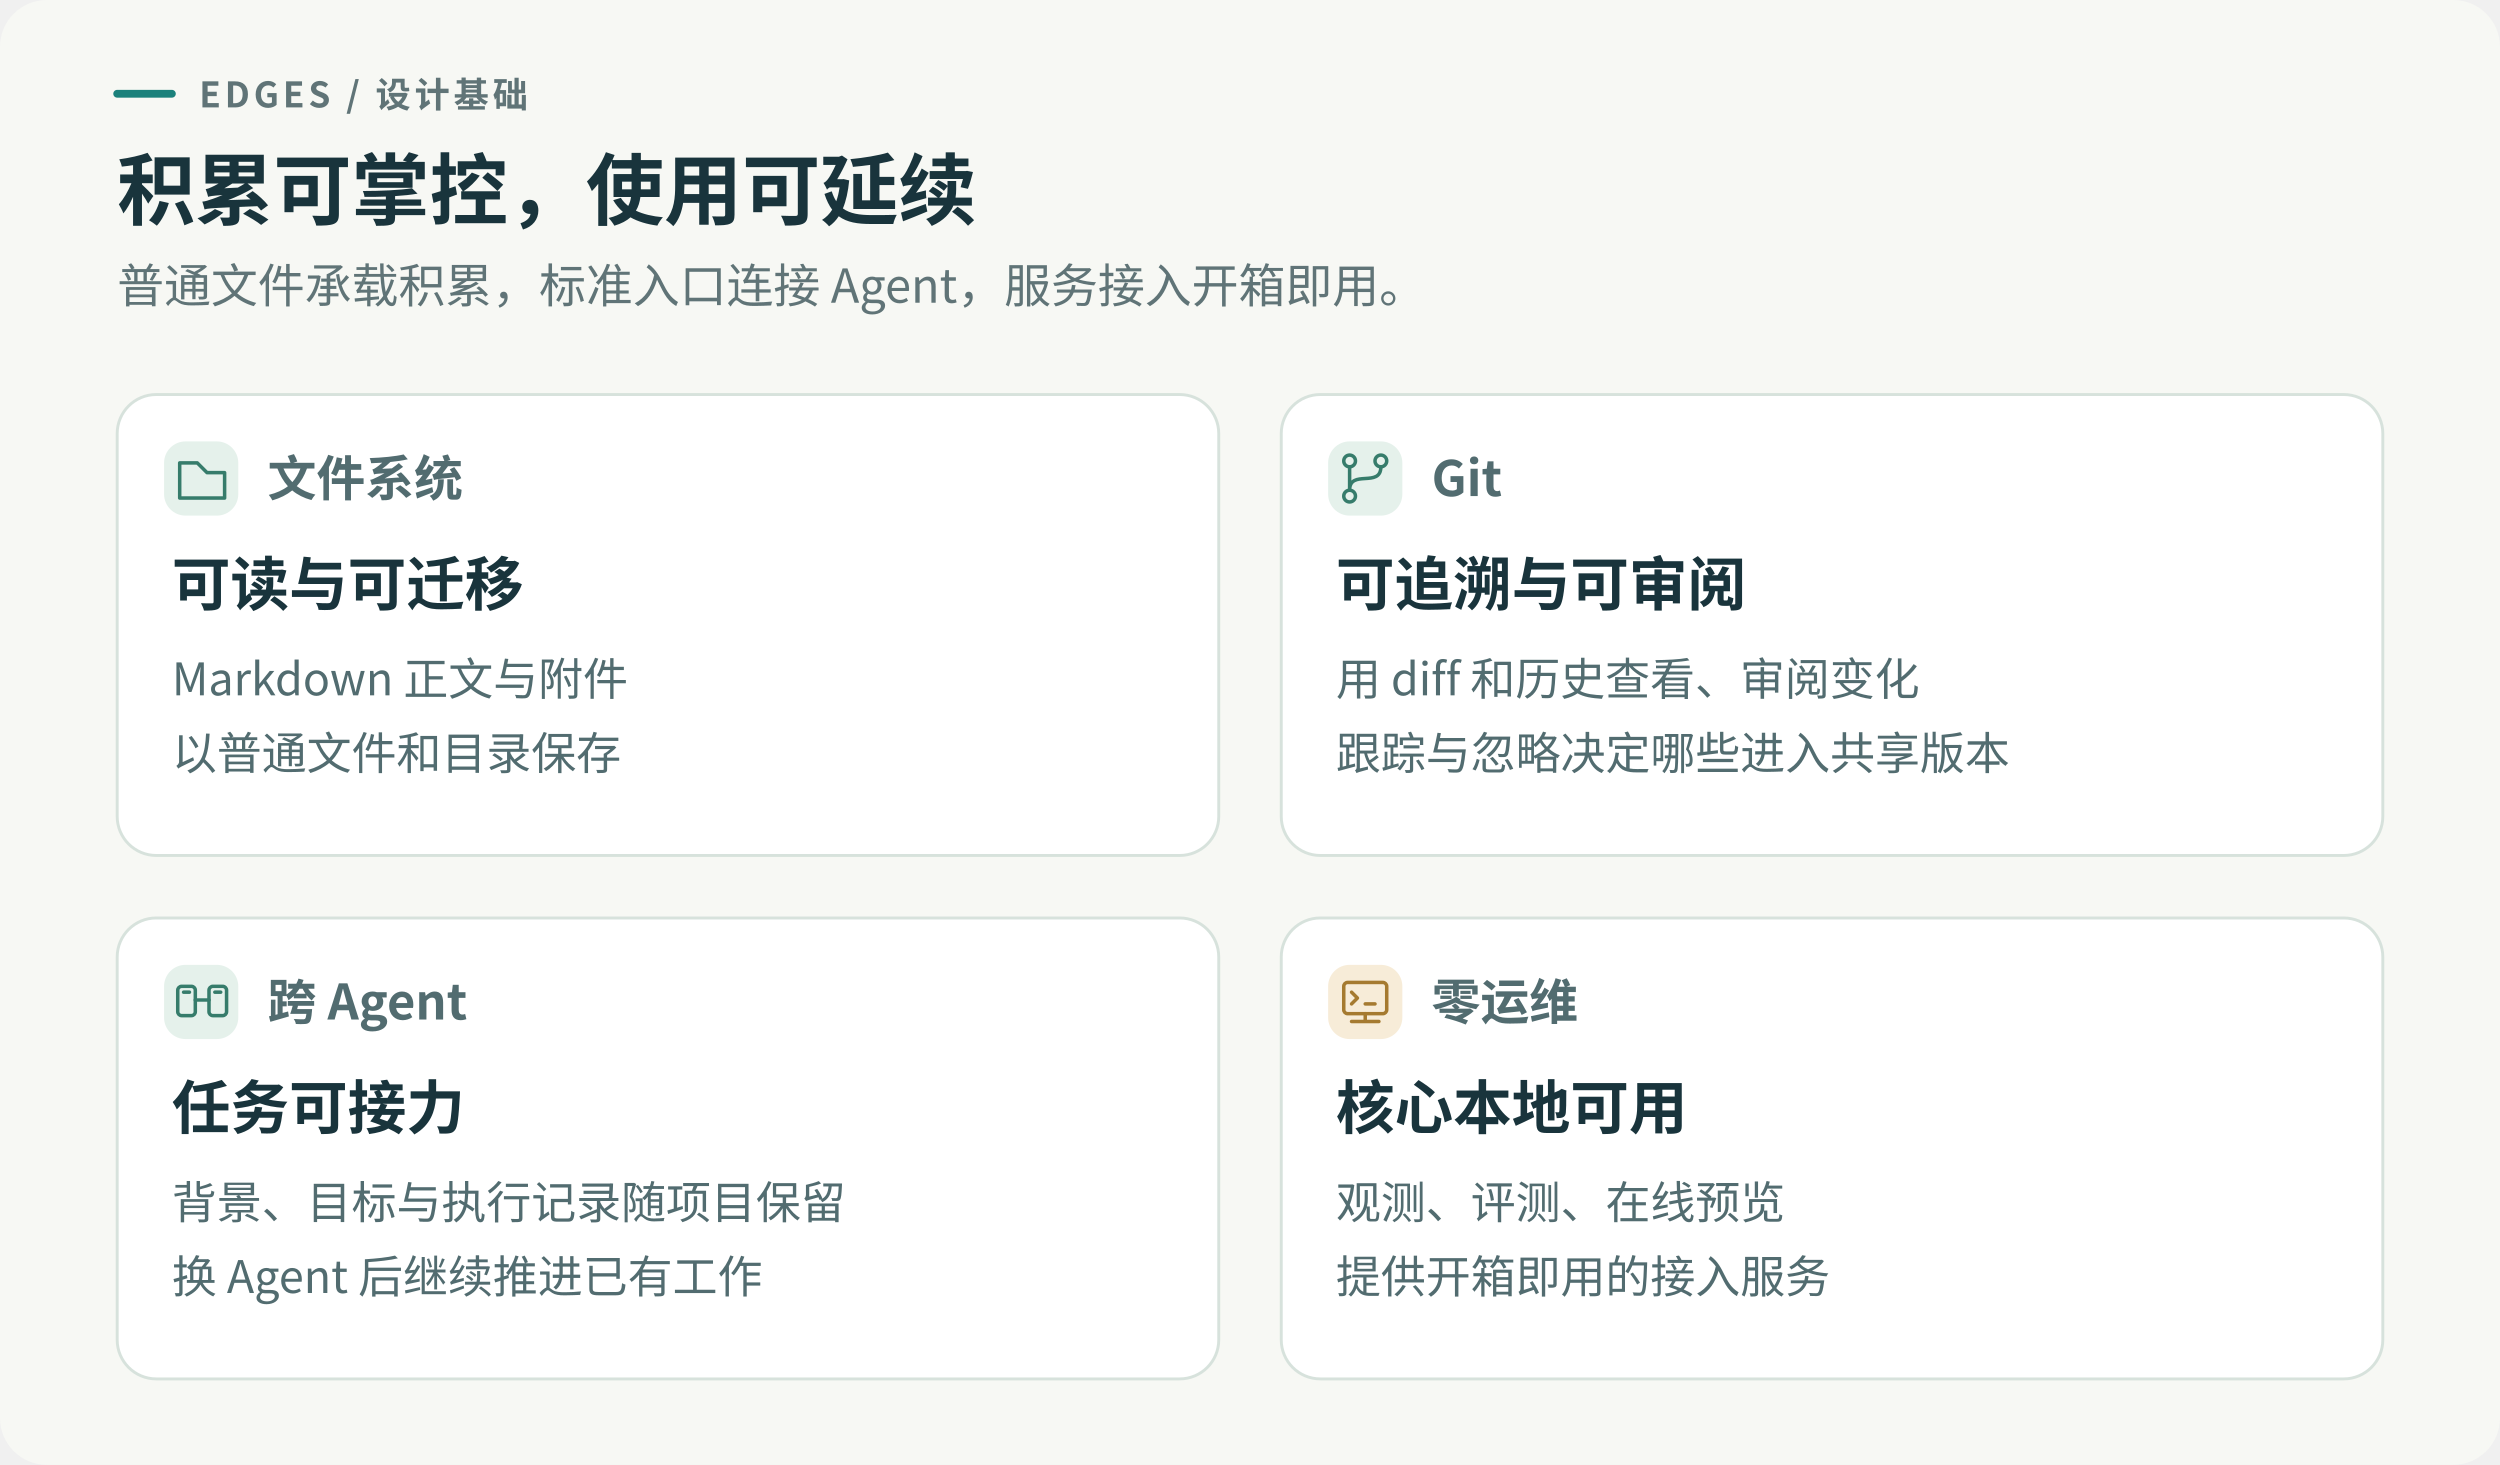
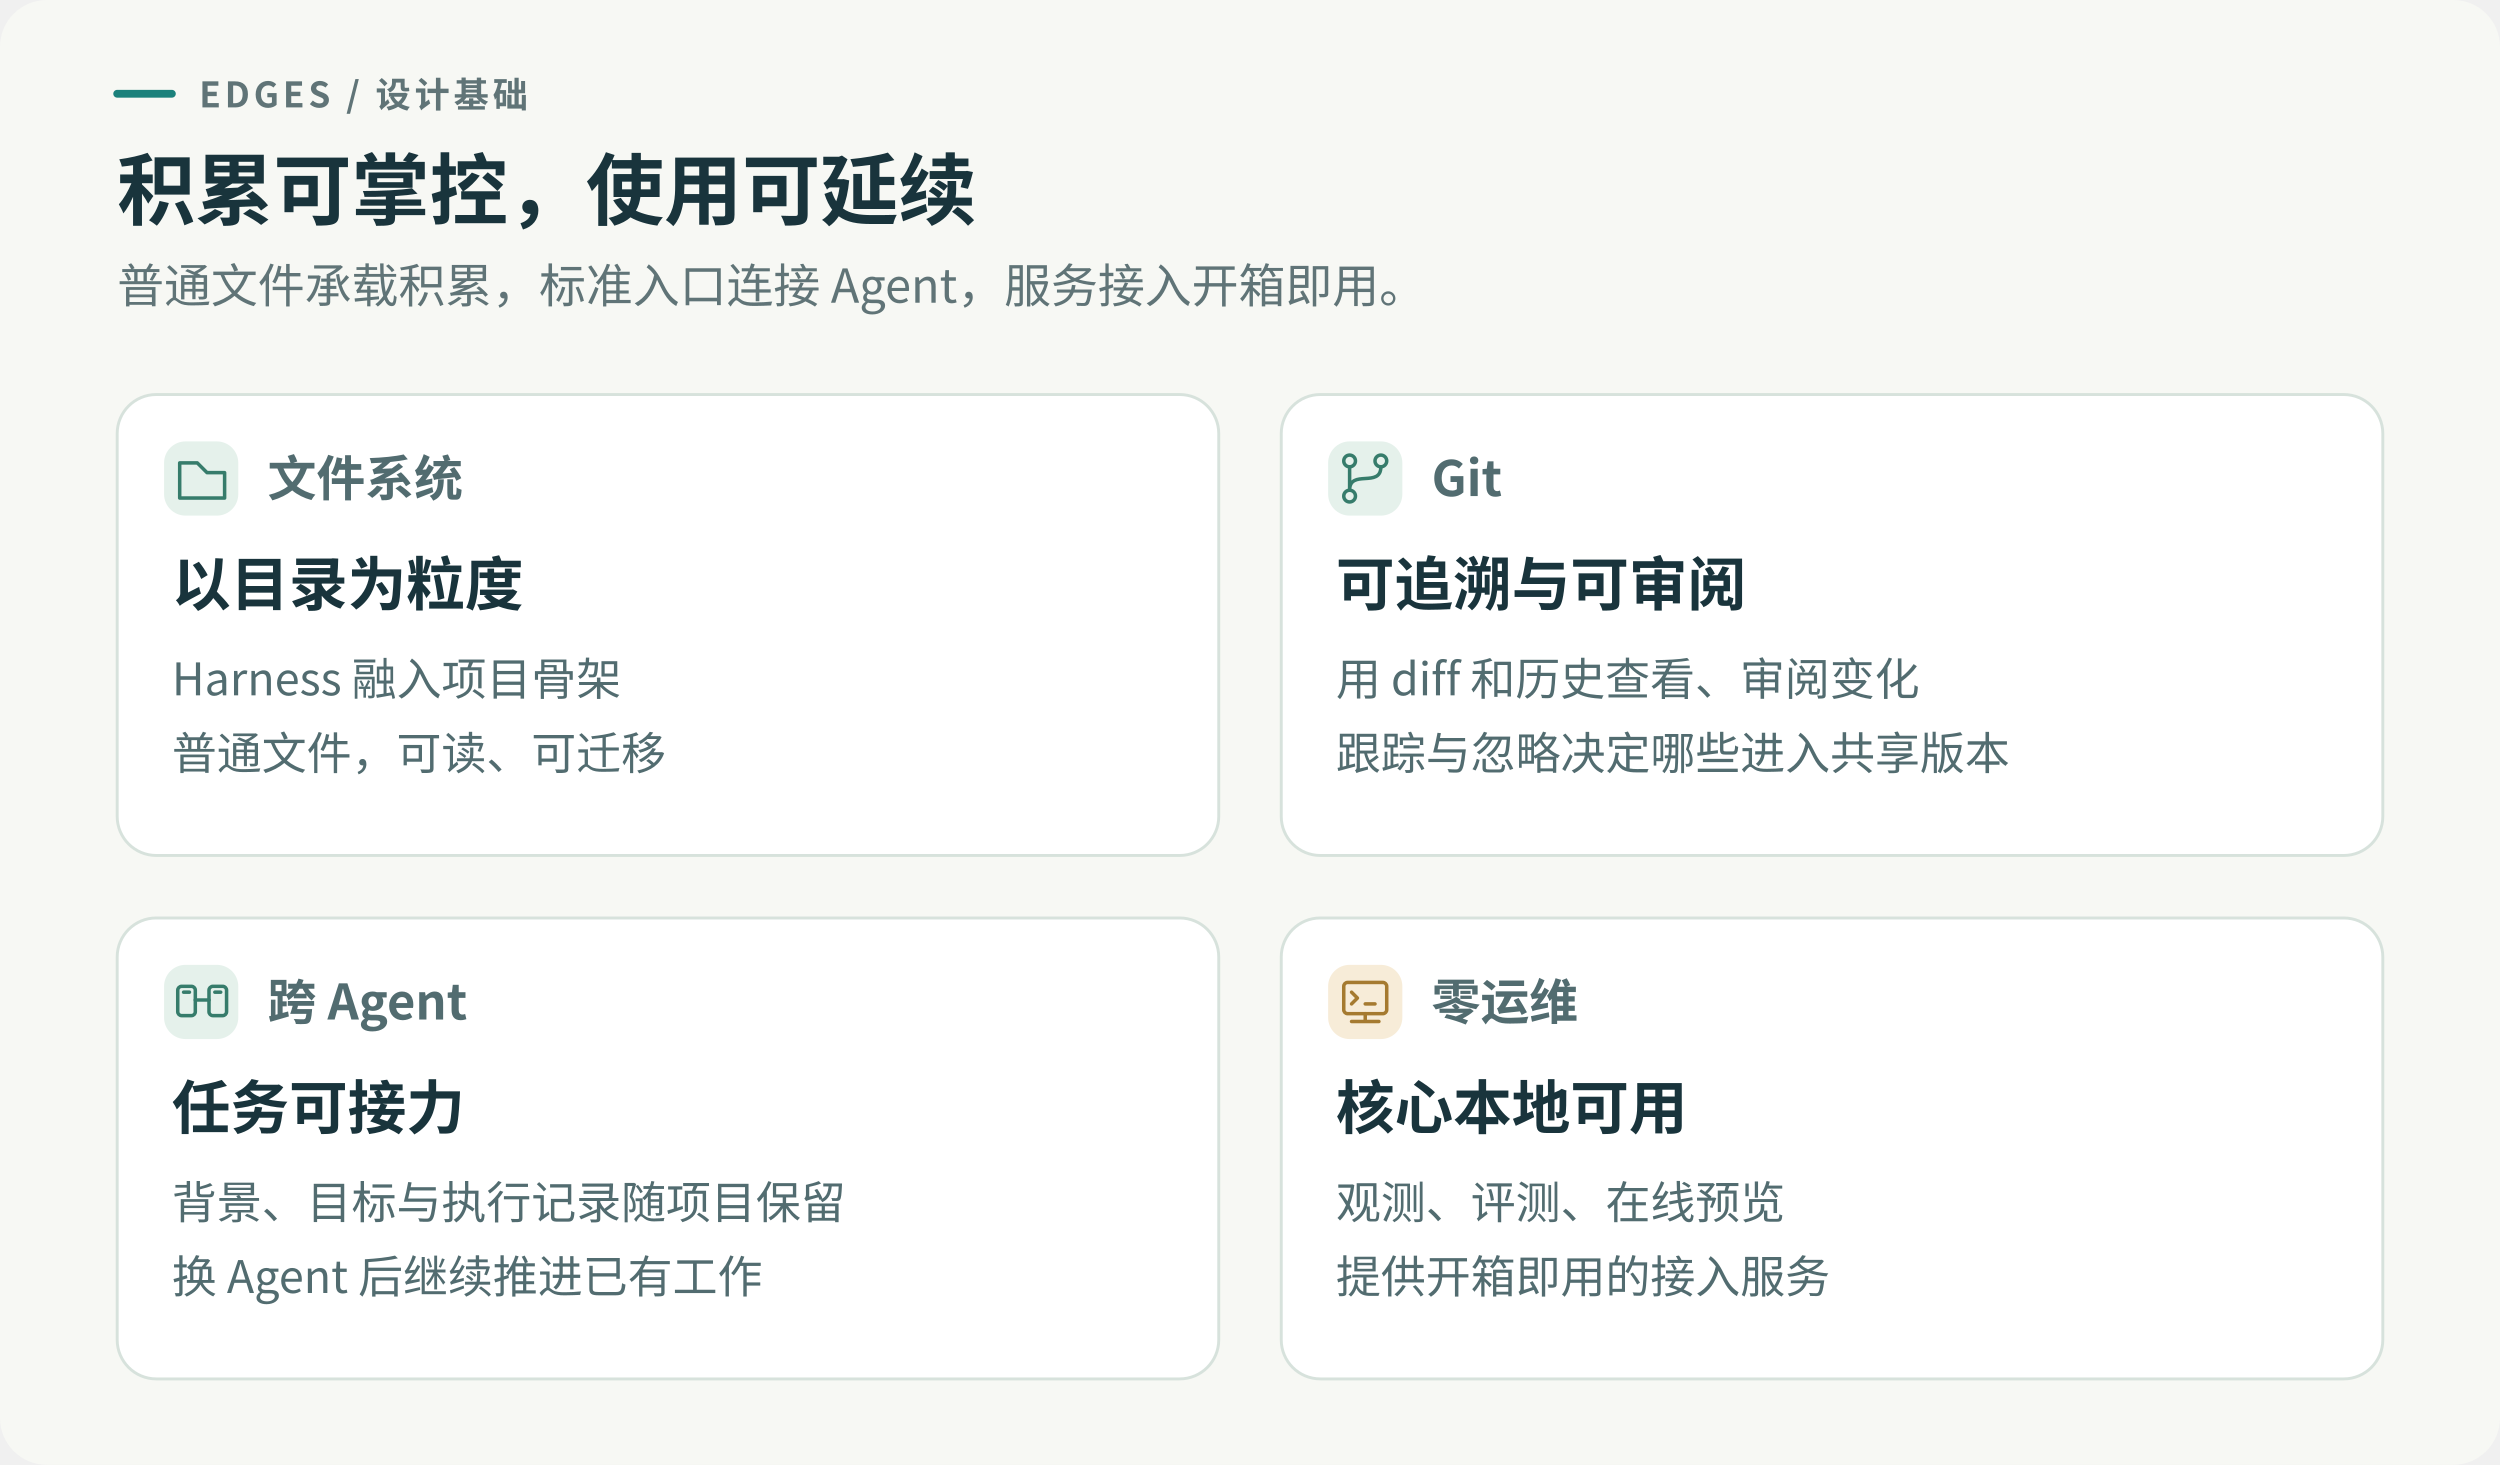
<svg xmlns="http://www.w3.org/2000/svg" width="1280" height="750" viewBox="0 0 1280 750" role="img" aria-labelledby="title description">
  <defs>
    <style>
      text { font-family: -apple-system, BlinkMacSystemFont, "Segoe UI", "PingFang SC", "Microsoft YaHei", "Noto Sans CJK SC", sans-serif; }
      .ink { fill: #19343c; }
      .muted { fill: #607477; }
      .choice { font-size: 25px; font-weight: 600; fill: #526c70; }
      .benefit { font-size: 30px; font-weight: 650; fill: #19343c; }
      .body { font-size: 23px; fill: #526c70; }
      .card { fill: #ffffff; stroke: #d7e2dc; stroke-width: 1.5; }
      .teal-icon { fill: none; stroke: #367c6b; stroke-width: 1.8; stroke-linecap: round; stroke-linejoin: round; }
      .amber-icon { fill: none; stroke: #a57a30; stroke-width: 1.8; stroke-linecap: round; stroke-linejoin: round; }
    </style>
  </defs>
  <rect width="1280" height="750" rx="24" fill="#f7f8f4" />
  <path d="M60 48h28" stroke="#1b817b" stroke-width="4" stroke-linecap="round" />
  <text x="102" y="55" class="muted" font-size="18" font-weight="600" letter-spacing="2">EDGES / 设计基础</text>
  <text x="60" y="112" class="ink" font-size="40" font-weight="650">积累可掌控，使用可延续</text>
  <text x="60" y="155" class="muted" font-size="24">普通文件承载积累，标准入口连接 Agent，服务接入开箱即用。</text>
  <rect x="60" y="202" width="564" height="236" rx="20" class="card" />
  <rect x="84" y="226" width="38" height="38" rx="11" fill="#e5f1eb" />
  <path d="M92 237h9l5 5h9v13H92z" class="teal-icon" />
  <text x="137" y="254" class="choice">文件系统</text>
-   <text x="88" y="310" class="benefit">可读与可迁移</text>
-   <text x="88" y="356" class="body">Markdown 正文与附件</text>
-   <text x="88" y="394" class="body">以普通文件和目录保存</text>
+   <text x="88" y="310" class="benefit">以目录为粒度</text>
+   <text x="88" y="356" class="body">Harness 融入项目骨架</text>
+   <text x="88" y="394" class="body">普通文件，可读、可迁移</text>
  <rect x="656" y="202" width="564" height="236" rx="20" class="card" />
  <rect x="680" y="226" width="38" height="38" rx="11" fill="#e5f1eb" />
  <g class="teal-icon">
    <circle cx="691" cy="236" r="3" />
    <circle cx="707" cy="236" r="3" />
    <circle cx="691" cy="254" r="3" />
    <path d="M691 239v12M707 239c0 11-16 1-16 12" />
  </g>
  <text x="733" y="254" class="choice">Git</text>
  <text x="684" y="310" class="benefit">可追溯与可审阅</text>
  <text x="684" y="356" class="body">用 diff 和历史查看、审阅变化</text>
  <text x="684" y="394" class="body">跟踪与忽略决定哪些进入共享版本</text>
  <rect x="60" y="470" width="564" height="236" rx="20" class="card" />
  <rect x="84" y="494" width="38" height="38" rx="11" fill="#e5f1eb" />
  <g class="teal-icon">
    <rect x="91" y="505" width="9" height="15" rx="2" />
    <rect x="107" y="505" width="9" height="15" rx="2" />
    <path d="M100 512h7M94 508h3M110 508h3" />
  </g>
  <text x="137" y="522" class="choice">跨 Agent</text>
  <text x="88" y="578" class="benefit">任务可接力</text>
  <text x="88" y="624" class="body">背景、目标与执行记录随项目保留</text>
  <text x="88" y="662" class="body">换 Agent 后继续推进已有工作</text>
  <rect x="656" y="470" width="564" height="236" rx="20" class="card" />
  <rect x="680" y="494" width="38" height="38" rx="11" fill="#f7ecd8" />
  <g class="amber-icon">
    <rect x="688" y="503" width="22" height="16" rx="2" />
    <path d="M692 523h14M699 519v4M692 508l3 3-3 3M699 514h5" />
  </g>
  <text x="733" y="522" class="choice">零运维</text>
  <text x="684" y="578" class="benefit">核心本地可用</text>
  <text x="684" y="624" class="body">观测、评测、在线预览</text>
  <text x="684" y="662" class="body">提供开箱即用的接入服务</text>
</svg>
